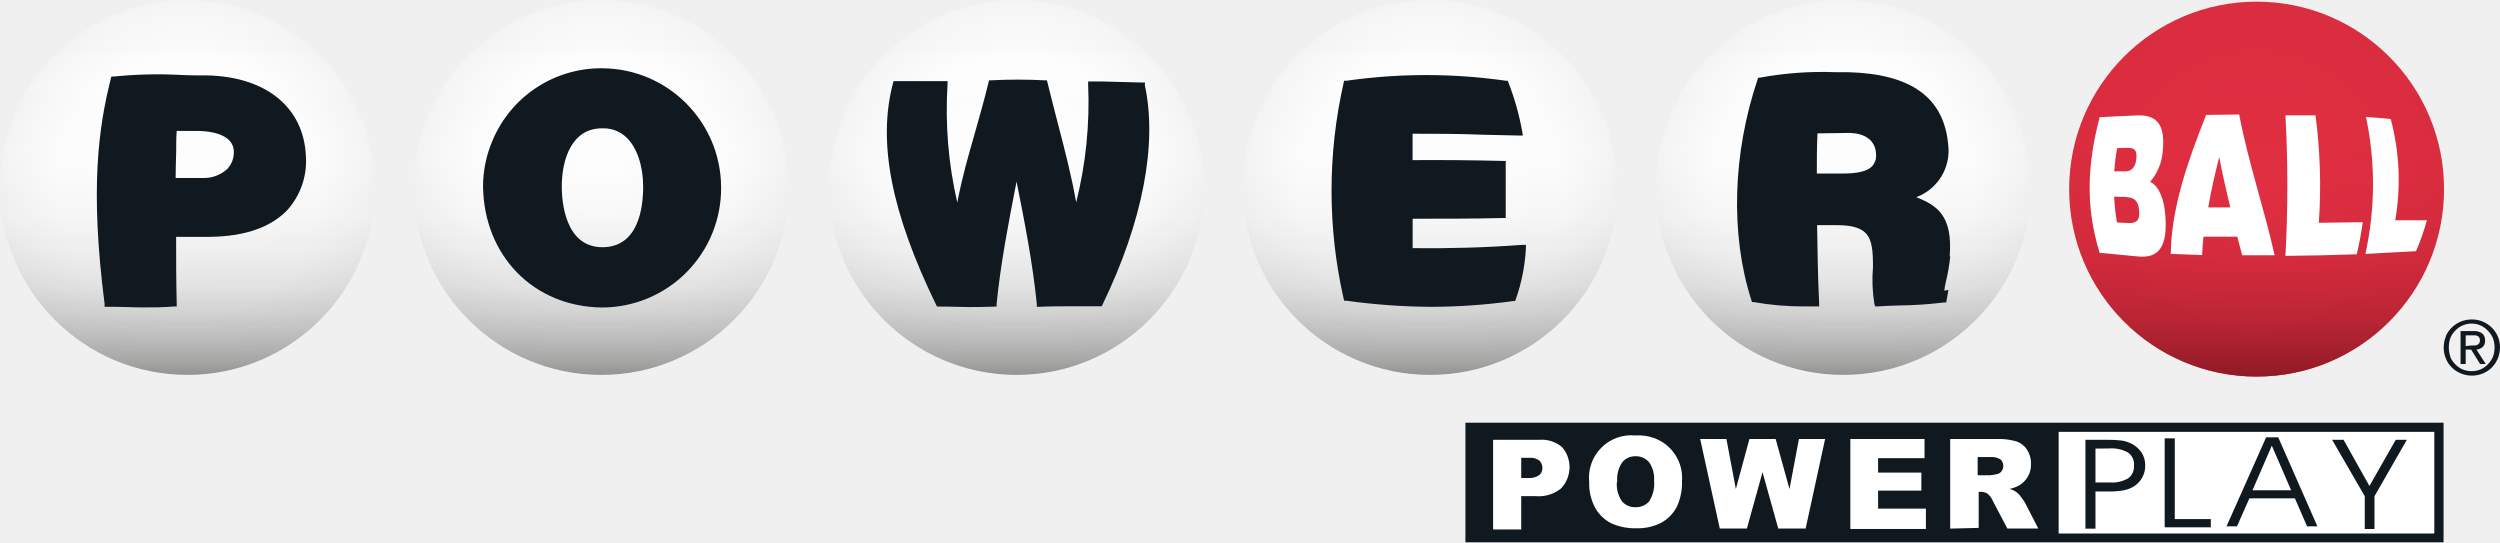
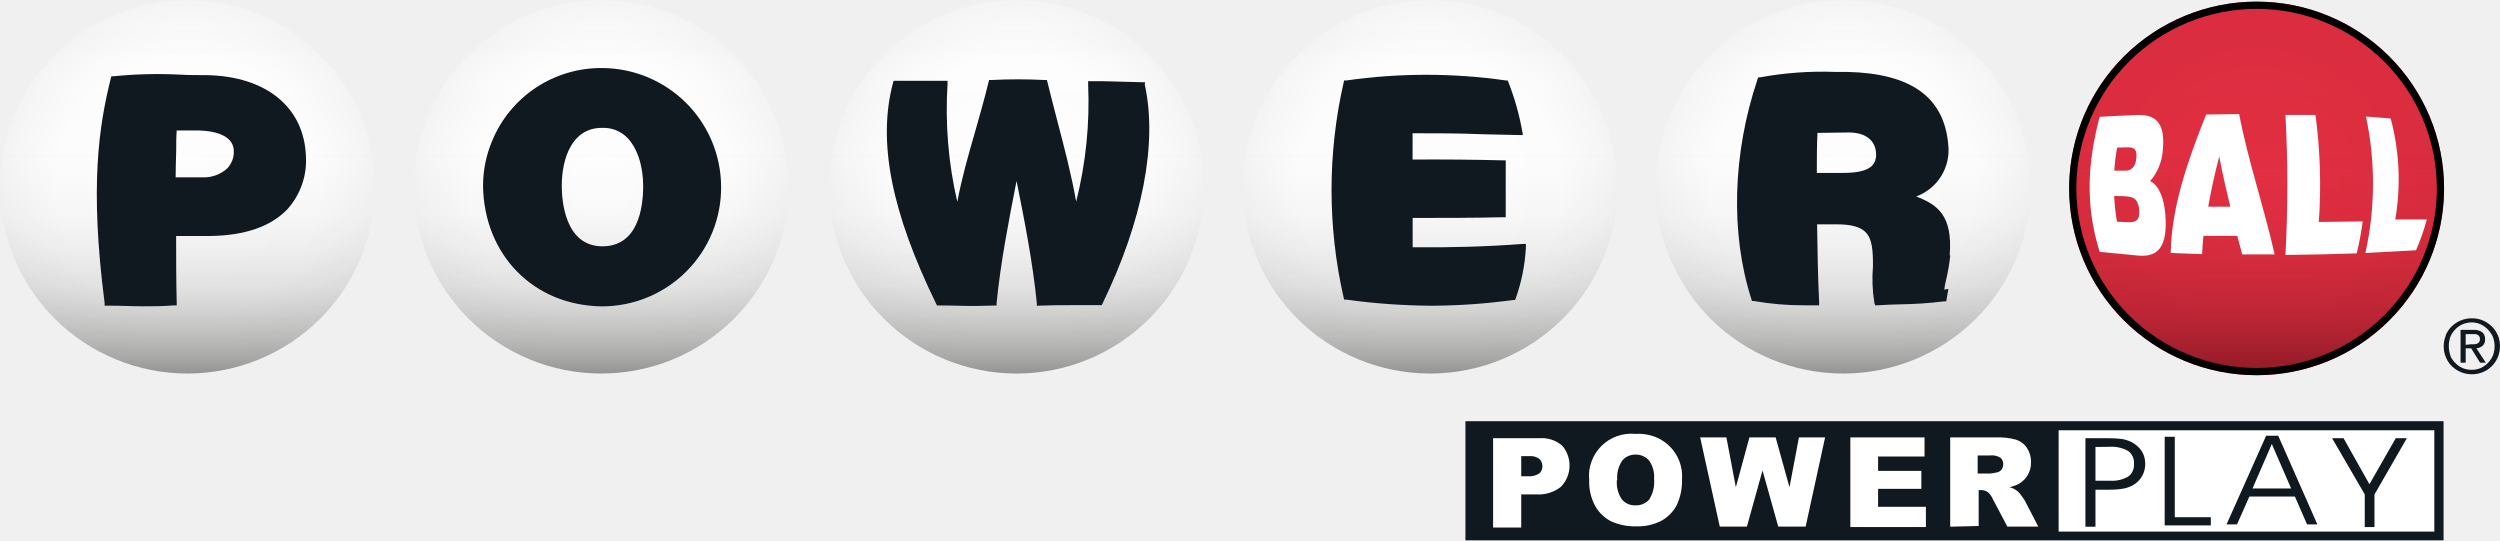
- <svg xmlns="http://www.w3.org/2000/svg" xmlns:xlink="http://www.w3.org/1999/xlink" viewBox="0 0 346.76 75.22">
+ <svg xmlns="http://www.w3.org/2000/svg" width="347" height="75" viewBox="0 0 347 75" fill="none">
+   <g clip-path="url(#clip0_22_6)">
+     <path d="M338.604 58.827H283.566V74.412H338.604V58.827Z" fill="white" />
+     <path d="M203.401 58.459V75H339.165V58.459H203.401ZM337.884 73.784H285.738V59.725H337.884V73.784Z" fill="#101820" />
+     <path fill-rule="evenodd" clip-rule="evenodd" d="M207.283 60.822H213.668C214.799 60.733 215.921 61.091 216.79 61.819C217.141 62.191 217.41 62.633 217.58 63.115C217.865 63.867 217.929 64.684 217.767 65.471C217.604 66.258 217.22 66.983 216.66 67.562C215.683 68.341 214.444 68.719 213.197 68.619H211.146V73.225H207.243V60.822H207.283ZM211.136 66.106H212.077C212.626 66.155 213.176 66.018 213.638 65.717C213.784 65.596 213.9 65.442 213.978 65.269C214.05 65.095 214.087 64.908 214.088 64.72C214.09 64.536 214.056 64.353 213.988 64.182C213.917 64.014 213.819 63.859 213.698 63.723C213.283 63.401 212.759 63.254 212.237 63.314H211.146V66.106H211.136Z" fill="white" />
+     <path fill-rule="evenodd" clip-rule="evenodd" d="M220.583 66.635C220.489 65.771 220.595 64.898 220.893 64.082C221.182 63.268 221.651 62.529 222.264 61.918C222.873 61.301 223.616 60.831 224.435 60.542C225.255 60.248 226.13 60.139 226.997 60.223C227.866 60.164 228.738 60.283 229.559 60.572C230.779 61.003 231.823 61.822 232.529 62.904C233.234 63.986 233.562 65.269 233.461 66.555C233.501 67.782 233.251 69.001 232.731 70.114C232.249 71.025 231.512 71.776 230.609 72.278C229.544 72.827 228.356 73.095 227.157 73.056C225.961 73.095 224.771 72.867 223.675 72.388C222.735 71.919 221.955 71.183 221.433 70.274C220.826 69.166 220.532 67.915 220.583 66.654V66.635ZM224.425 66.635C224.337 67.586 224.584 68.538 225.126 69.327C225.357 69.599 225.648 69.814 225.976 69.955C226.307 70.097 226.667 70.162 227.027 70.144C227.369 70.154 227.71 70.093 228.028 69.965C228.36 69.825 228.657 69.614 228.898 69.347C229.442 68.489 229.685 67.475 229.589 66.465C229.659 65.555 229.408 64.648 228.878 63.903C228.637 63.635 228.34 63.424 228.008 63.284C227.692 63.149 227.35 63.085 227.007 63.095C226.663 63.092 226.322 63.16 226.006 63.294C225.684 63.436 225.399 63.651 225.176 63.922C224.63 64.716 224.382 65.677 224.475 66.635H224.425Z" fill="white" />
+     <path fill-rule="evenodd" clip-rule="evenodd" d="M235.983 60.712H239.626L240.937 67.632L242.818 60.712H246.461L248.382 67.632L249.693 60.712H253.325L250.623 73.096H246.821L244.639 65.299L242.468 73.096H238.705L235.983 60.712Z" fill="white" />
+     <path fill-rule="evenodd" clip-rule="evenodd" d="M256.828 60.712H267.125V63.364H260.68V65.358H266.684V67.851H260.68V70.344H267.315V73.155H256.828V60.712Z" fill="white" />
+     <path fill-rule="evenodd" clip-rule="evenodd" d="M270.687 73.106V60.712H277.082C278 60.675 278.918 60.779 279.804 61.021C280.426 61.211 280.963 61.609 281.325 62.148C281.719 62.737 281.922 63.434 281.905 64.142C281.926 64.743 281.784 65.338 281.493 65.864C281.203 66.391 280.774 66.829 280.254 67.133C279.832 67.365 279.376 67.529 278.903 67.622C279.564 67.768 280.142 68.165 280.514 68.728C280.714 68.97 280.895 69.226 281.054 69.496L282.916 73.096H278.623L276.621 69.307C276.461 68.929 276.222 68.589 275.921 68.31C275.644 68.121 275.316 68.02 274.98 68.02H274.64V73.006L270.687 73.106ZM274.54 65.727H276.191C276.528 65.699 276.863 65.646 277.192 65.568C277.438 65.516 277.658 65.378 277.812 65.179C277.969 64.969 278.054 64.713 278.052 64.451C278.063 64.28 278.032 64.109 277.962 63.952C277.904 63.79 277.804 63.646 277.672 63.534C277.228 63.264 276.707 63.152 276.191 63.215H274.5V65.727H274.54Z" fill="white" />
+     <path fill-rule="evenodd" clip-rule="evenodd" d="M290.851 62.038V66.724H292.853C293.734 66.788 294.615 66.59 295.384 66.156C295.659 65.955 295.878 65.687 296.02 65.378C296.161 65.07 296.222 64.73 296.195 64.391C296.228 64.045 296.169 63.697 296.025 63.38C295.881 63.063 295.657 62.79 295.374 62.586C294.571 62.147 293.657 61.949 292.742 62.018L290.851 62.038ZM289.46 60.822H292.462C293.151 60.813 293.84 60.85 294.524 60.931C294.986 61.009 295.434 61.153 295.855 61.36C296.433 61.657 296.925 62.097 297.286 62.636C297.6 63.153 297.763 63.747 297.756 64.351C297.772 64.957 297.622 65.555 297.323 66.082C297.023 66.61 296.585 67.045 296.055 67.343C295.638 67.575 295.184 67.737 294.714 67.821C294.053 67.931 293.383 67.981 292.712 67.971H290.851V73.115H289.46V60.822Z" fill="#101820" />
+     <path fill-rule="evenodd" clip-rule="evenodd" d="M306.862 72.926H300.458V60.622H301.859V71.789H306.862V72.926Z" fill="#101820" />
+     <path fill-rule="evenodd" clip-rule="evenodd" d="M310.515 72.787H309.044L314.538 60.483H316.219L321.652 72.787H320.221L318.53 68.918H312.216L310.495 72.787H310.515ZM318.01 67.801L315.328 61.629L312.646 67.801H318.01Z" fill="#101820" />
+     <path fill-rule="evenodd" clip-rule="evenodd" d="M329.578 68.629V73.155H328.227V68.619L323.694 60.822H325.285L328.877 67.213L332.53 60.822H334.071L329.578 68.629Z" fill="#101820" />
+     <path d="M313.217 0.229C320.117 0.229 326.735 2.961 331.614 7.822C336.493 12.684 339.235 19.278 339.235 26.153C339.235 29.558 338.562 32.929 337.254 36.074C335.947 39.219 334.03 42.077 331.614 44.484C329.198 46.892 326.33 48.801 323.173 50.104C320.017 51.407 316.633 52.077 313.217 52.077C306.316 52.077 299.698 49.346 294.819 44.484C289.94 39.623 287.199 33.029 287.199 26.153C287.199 19.278 289.94 12.684 294.819 7.822C299.698 2.961 306.316 0.229 313.217 0.229Z" fill="url(#paint0_radial_22_6)" />
+     <path d="M313.216 0.729C319.985 0.729 326.476 3.408 331.261 8.177C336.046 12.945 338.735 19.411 338.735 26.153L338.727 26.779C338.65 29.904 337.994 32.99 336.792 35.882C335.51 38.966 333.631 41.769 331.261 44.13C328.892 46.491 326.079 48.364 322.983 49.641C319.887 50.919 316.568 51.577 313.216 51.577C306.448 51.577 299.958 48.898 295.172 44.13C290.387 39.362 287.699 32.895 287.699 26.153L287.706 25.522C287.869 19.009 290.536 12.796 295.172 8.177C299.958 3.409 306.448 0.729 313.216 0.729Z" fill="url(#paint1_linear_22_6)" stroke="black" />
+     <path d="M255.837 0C262.737 0 269.355 2.731 274.234 7.593C279.114 12.455 281.855 19.049 281.855 25.924C281.855 32.799 279.114 39.393 274.234 44.255C269.355 49.117 262.737 51.848 255.837 51.848C248.937 51.848 242.319 49.117 237.439 44.255C232.56 39.393 229.819 32.799 229.819 25.924C229.819 19.049 232.56 12.455 237.439 7.593C242.319 2.731 248.937 0 255.837 0Z" fill="url(#paint2_radial_22_6)" />
+     <path d="M255.837 0C262.737 0 269.355 2.731 274.234 7.593C279.114 12.455 281.855 19.049 281.855 25.924C281.855 32.799 279.114 39.393 274.234 44.255C269.355 49.117 262.737 51.848 255.837 51.848C248.937 51.848 242.319 49.117 237.439 44.255C232.56 39.393 229.819 32.799 229.819 25.924C229.819 19.049 232.56 12.455 237.439 7.593C242.319 2.731 248.937 0 255.837 0Z" fill="url(#paint3_linear_22_6)" />
+     <path d="M198.497 0C205.398 0 212.015 2.731 216.895 7.593C221.774 12.455 224.515 19.049 224.515 25.924C224.515 32.799 221.774 39.393 216.895 44.255C212.015 49.117 205.398 51.848 198.497 51.848C191.597 51.848 184.979 49.117 180.1 44.255C175.22 39.393 172.479 32.799 172.479 25.924C172.479 19.049 175.22 12.455 180.1 7.593C184.979 2.731 191.597 0 198.497 0Z" fill="url(#paint4_radial_22_6)" />
+     <path d="M198.497 0C205.398 0 212.015 2.731 216.895 7.593C221.774 12.455 224.515 19.049 224.515 25.924C224.515 32.799 221.774 39.393 216.895 44.255C212.015 49.117 205.398 51.848 198.497 51.848C191.597 51.848 184.979 49.117 180.1 44.255C175.22 39.393 172.479 32.799 172.479 25.924C172.479 19.049 175.22 12.455 180.1 7.593C184.979 2.731 191.597 0 198.497 0Z" fill="url(#paint5_linear_22_6)" />
+     <path d="M141.098 0C147.998 0 154.616 2.731 159.495 7.593C164.374 12.455 167.116 19.049 167.116 25.924C167.116 32.799 164.374 39.393 159.495 44.255C154.616 49.117 147.998 51.848 141.098 51.848C134.197 51.848 127.579 49.117 122.7 44.255C117.821 39.393 115.08 32.799 115.08 25.924C115.08 19.049 117.821 12.455 122.7 7.593C127.579 2.731 134.197 0 141.098 0Z" fill="url(#paint6_radial_22_6)" />
+     <path d="M141.098 0C147.998 0 154.616 2.731 159.495 7.593C164.374 12.455 167.116 19.049 167.116 25.924C167.116 32.799 164.374 39.393 159.495 44.255C154.616 49.117 147.998 51.848 141.098 51.848C134.197 51.848 127.579 49.117 122.7 44.255C117.821 39.393 115.08 32.799 115.08 25.924C115.08 19.049 117.821 12.455 122.7 7.593C127.579 2.731 134.197 0 141.098 0Z" fill="url(#paint7_linear_22_6)" />
+     <path d="M83.458 0C90.358 0 96.976 2.731 101.855 7.593C106.735 12.455 109.476 19.049 109.476 25.924C109.476 32.799 106.735 39.393 101.855 44.255C96.976 49.117 90.358 51.848 83.458 51.848C80.041 51.848 76.658 51.177 73.501 49.875C70.344 48.572 67.476 46.662 65.06 44.255C60.181 39.393 57.44 32.799 57.44 25.924C57.44 19.049 60.181 12.455 65.06 7.593C69.94 2.731 76.557 0 83.458 0Z" fill="url(#paint8_radial_22_6)" />
+     <path d="M83.458 0C90.358 0 96.976 2.731 101.855 7.593C106.735 12.455 109.476 19.049 109.476 25.924C109.476 32.799 106.735 39.393 101.855 44.255C96.976 49.117 90.358 51.848 83.458 51.848C80.041 51.848 76.658 51.177 73.501 49.875C70.344 48.572 67.476 46.662 65.06 44.255C60.181 39.393 57.44 32.799 57.44 25.924C57.44 19.049 60.181 12.455 65.06 7.593C69.94 2.731 76.557 0 83.458 0Z" fill="url(#paint9_linear_22_6)" />
+     <path d="M26.018 0C32.918 0 39.536 2.731 44.416 7.593C49.295 12.455 52.036 19.049 52.036 25.924C52.036 32.799 49.295 39.393 44.416 44.255C39.536 49.117 32.918 51.848 26.018 51.848C19.118 51.848 12.5 49.117 7.62 44.255C2.741 39.393 0 32.799 0 25.924C0 19.049 2.741 12.455 7.62 7.593C12.5 2.731 19.118 0 26.018 0Z" fill="url(#paint10_radial_22_6)" />
+     <path d="M26.018 0C32.918 0 39.536 2.731 44.416 7.593C49.295 12.455 52.036 19.049 52.036 25.924C52.036 32.799 49.295 39.393 44.416 44.255C39.536 49.117 32.918 51.848 26.018 51.848C19.118 51.848 12.5 49.117 7.62 44.255C2.741 39.393 0 32.799 0 25.924C0 19.049 2.741 12.455 7.62 7.593C12.5 2.731 19.118 0 26.018 0Z" fill="url(#paint11_linear_22_6)" />
+     <path d="M339.465 46.514C339.666 46.054 339.955 45.637 340.315 45.287C340.677 44.939 341.101 44.661 341.566 44.47C342.051 44.279 342.567 44.181 343.087 44.18C343.595 44.173 344.099 44.268 344.568 44.46C345.042 44.651 345.474 44.932 345.839 45.287C346.211 45.645 346.505 46.074 346.705 46.549C346.905 47.024 347.005 47.534 347 48.049C346.998 48.579 346.892 49.104 346.69 49.594C346.489 50.064 346.201 50.49 345.839 50.851C345.484 51.2 345.062 51.474 344.598 51.658C343.636 52.047 342.559 52.047 341.596 51.658C341.131 51.473 340.706 51.199 340.345 50.851C339.976 50.501 339.686 50.076 339.495 49.605C339.29 49.117 339.184 48.593 339.184 48.064C339.184 47.535 339.29 47.011 339.495 46.523L339.465 46.514ZM340.105 49.375C340.267 49.747 340.498 50.086 340.786 50.372C341.068 50.672 341.409 50.913 341.786 51.08C342.193 51.247 342.628 51.331 343.067 51.329C343.5 51.332 343.929 51.247 344.328 51.08C344.703 50.908 345.042 50.668 345.329 50.372C345.61 50.08 345.84 49.743 346.009 49.375C346.168 48.951 346.249 48.502 346.25 48.049C346.25 47.603 346.169 47.16 346.009 46.743C345.84 46.375 345.61 46.038 345.329 45.746C345.044 45.443 344.705 45.196 344.328 45.018C343.938 44.844 343.515 44.752 343.087 44.749C342.647 44.75 342.212 44.838 341.806 45.008C341.427 45.168 341.086 45.406 340.806 45.706C340.518 45.993 340.287 46.331 340.125 46.703C339.817 47.567 339.817 48.511 340.125 49.375H340.105ZM343.327 45.786C343.757 45.757 344.183 45.873 344.538 46.115C344.676 46.24 344.783 46.395 344.85 46.568C344.918 46.741 344.945 46.927 344.929 47.112C344.944 47.279 344.916 47.447 344.849 47.6C344.794 47.757 344.701 47.897 344.578 48.009C344.332 48.199 344.037 48.316 343.728 48.348L345.029 50.342H344.238L342.997 48.348H342.237V50.342H341.526V45.786H343.327ZM343.017 47.78H343.468C343.598 47.77 343.727 47.74 343.848 47.69C343.954 47.64 344.047 47.565 344.118 47.471C344.186 47.342 344.221 47.198 344.218 47.052C344.228 46.933 344.2 46.815 344.138 46.713C344.085 46.61 344.001 46.527 343.898 46.474C343.798 46.421 343.69 46.387 343.578 46.374H342.237V47.86L343.017 47.78Z" fill="#101820" />
+     <path d="M291.432 34.967C289.36 28.287 289.81 22.404 291.432 16.212C293.153 16.113 294.874 16.033 296.595 15.963C299.047 15.864 300.598 16.87 300.198 20.829C300.098 22.421 299.479 23.936 298.436 25.146C299.697 25.724 300.378 27.599 300.548 29.773C300.908 34.249 299.547 35.755 296.705 35.466C294.954 35.306 293.203 35.117 291.432 34.967ZM293.853 20.49C293.663 21.549 293.533 22.617 293.463 23.691H295.064C295.835 23.691 296.405 23.132 296.525 21.985C296.685 20.47 295.985 20.44 295.174 20.45L293.853 20.49ZM293.443 27.2C293.503 28.397 293.633 29.589 293.833 30.77L295.484 30.849C296.415 30.849 297.055 30.61 296.915 29.134C296.775 27.41 295.915 27.27 294.664 27.23L293.443 27.2Z" fill="white" />
+     <path d="M301.298 35.117C301.388 28.796 303.62 22.374 306.212 15.893L310.795 15.834C312.026 22.305 314.257 28.796 315.718 35.306H311.215C310.985 34.449 310.755 33.592 310.535 32.734H305.841C305.751 33.581 305.691 34.429 305.651 35.276L301.298 35.117ZM308.033 21.706C307.433 24.029 306.902 26.343 306.502 28.686H309.574C308.994 26.323 308.453 24.01 308.033 21.706Z" fill="white" />
+     <path d="M317.219 35.386C317.57 28.913 317.57 22.426 317.219 15.953H321.392C322.046 20.877 322.2 25.855 321.853 30.81L327.947 30.73C327.745 32.222 327.468 33.703 327.116 35.167C323.874 35.286 320.542 35.356 317.219 35.386Z" fill="white" />
+     <path d="M328.317 35.117C329.699 28.88 329.727 22.421 328.397 16.173C329.468 16.232 330.759 16.372 331.829 16.452C333.053 21.021 333.268 25.8 332.46 30.461H336.843C336.454 31.923 335.952 33.353 335.342 34.738C332.81 34.898 330.879 34.958 328.317 35.117Z" fill="white" />
+     <path d="M28.74 10.429C27.409 10.429 26.188 10.429 25.017 10.36C21.924 10.202 18.823 10.278 15.741 10.589H15.461L15.381 10.868C13.71 17.569 12.439 25.924 14.52 42.027V42.426H15.261C16.872 42.426 18.373 42.515 19.894 42.515C21.255 42.515 22.636 42.515 24.127 42.386H24.527V41.987C24.447 38.896 24.447 35.795 24.447 32.754H29.16C33.964 32.694 37.556 31.458 39.858 29.075C40.77 28.07 41.47 26.893 41.917 25.614C42.364 24.334 42.549 22.978 42.459 21.627C42.189 14.866 36.935 10.599 28.74 10.429ZM32.452 21.008C32.465 21.444 32.39 21.878 32.232 22.285C32.071 22.691 31.833 23.064 31.532 23.381C30.614 24.211 29.409 24.654 28.169 24.618H24.377C24.377 23.431 24.427 22.145 24.457 20.889C24.457 19.892 24.457 18.994 24.527 18.107H27.019C28.67 18.077 32.452 18.336 32.452 21.008Z" fill="#101820" />
+     <path d="M83.578 9.442C80.322 9.414 77.131 10.355 74.416 12.146C71.7 13.937 69.584 16.495 68.337 19.493C67.49 21.476 67.051 23.609 67.046 25.764C67.166 35.366 74.051 42.416 83.548 42.525C85.737 42.525 87.904 42.093 89.924 41.252C91.945 40.411 93.777 39.179 95.316 37.628C96.854 36.076 98.069 34.235 98.888 32.213C99.707 30.19 100.116 28.025 100.089 25.844C100.055 21.496 98.303 17.336 95.212 14.266C92.122 11.196 87.942 9.463 83.578 9.442ZM77.974 25.804C77.974 21.916 79.425 17.768 83.508 17.748H83.708C84.314 17.736 84.916 17.844 85.48 18.067C86.043 18.29 86.557 18.622 86.99 19.044C88.411 20.43 89.272 22.963 89.272 25.804C89.272 28.925 88.531 34.17 83.628 34.19C78.374 34.19 77.974 27.759 77.974 25.804Z" fill="#101820" />
+     <path d="M158.93 11.416H158.63C156.098 11.337 155.628 11.327 152.976 11.267H151.034V11.686C151.274 17.171 150.714 22.662 149.373 27.988C148.683 24.129 147.762 20.63 146.802 16.96C146.341 15.175 145.861 13.341 145.381 11.377L145.311 11.107H145.03C142.547 10.978 140.059 10.978 137.575 11.107H137.285L137.215 11.377C136.615 13.849 135.954 16.123 135.324 18.356C134.393 21.577 133.512 24.638 132.872 28.018C131.628 22.648 131.173 17.126 131.521 11.626V11.217H124.026L123.946 11.516C121.794 19.622 123.686 29.364 129.95 42.186L130.06 42.396H130.29C132.362 42.396 133.422 42.465 134.443 42.465C135.464 42.465 136.304 42.465 137.985 42.406H138.326V42.067C138.876 36.483 139.997 30.73 141.098 25.116C142.218 30.69 143.349 36.443 143.91 42.067V42.425H144.27C145.851 42.356 147.272 42.356 148.693 42.356H152.926L153.026 42.136C158.6 30.67 160.681 19.882 158.9 11.775L158.93 11.416Z" fill="#101820" />
+     <path d="M196.076 34.319V30.251C200.218 30.251 204.431 30.251 208.594 30.152H208.995V22.255H208.574C204.471 22.155 200.258 22.115 196.066 22.145V18.496C199.348 18.496 202.52 18.496 205.872 18.635L210.876 18.745H211.376L211.296 18.256C210.879 15.915 210.233 13.621 209.365 11.406L209.275 11.167H209.025C201.68 10.12 194.224 10.12 186.879 11.167H186.559L186.499 11.456C184.258 21.282 184.258 31.483 186.499 41.309L186.569 41.588H186.849C190.782 42.13 194.747 42.413 198.717 42.435C202.507 42.419 206.291 42.153 210.045 41.638H210.295L210.385 41.408C211.194 39.132 211.669 36.751 211.796 34.339V33.861H211.306C206.273 34.24 201.139 34.379 196.076 34.319Z" fill="#101820" />
+     <path d="M270.617 35.446C271.067 29.823 268.846 28.387 265.964 27.27C267.409 26.741 268.633 25.744 269.441 24.438C270.248 23.133 270.592 21.595 270.417 20.071C269.847 13.49 265.273 10.19 256.407 9.981H254.686C251.196 9.854 247.703 10.108 244.269 10.739H244.029L243.959 10.968C240.476 21.278 240.156 32.415 243.098 41.538L243.168 41.777H243.418C245.73 42.186 248.075 42.386 250.423 42.376H252.495V41.947C252.324 38.397 252.264 34.758 252.214 31.238V31.139H254.966C256.968 31.139 258.259 31.498 258.969 32.255C259.87 33.183 259.97 34.788 259.97 36.922C259.821 38.635 259.888 40.36 260.17 42.057L260.27 42.376H260.6C261.601 42.306 262.602 42.276 263.532 42.246C265.64 42.226 267.745 42.087 269.837 41.827H270.137L270.437 40.102L269.867 40.202C269.909 39.819 269.976 39.44 270.067 39.065C270.357 37.884 270.568 36.685 270.697 35.476L270.617 35.446ZM260.4 21.387C260.419 21.681 260.381 21.975 260.29 22.255C260.191 22.531 260.038 22.786 259.84 23.003C259.189 23.661 257.898 24 255.837 24H252.174C252.174 22.235 252.174 20.41 252.264 18.446C253.715 18.446 255.186 18.386 256.617 18.386C258.959 18.396 260.36 19.493 260.4 21.387Z" fill="#101820" />
+   </g>
  <defs>
-     <style>.cls-1{fill:url(#radial-gradient);}.cls-2{fill:url(#linear-gradient);}.cls-3{fill:url(#radial-gradient-2);}.cls-4{fill:url(#linear-gradient-2);}.cls-5{fill:url(#radial-gradient-3);}.cls-6{fill:url(#linear-gradient-3);}.cls-7{fill:url(#radial-gradient-4);}.cls-8{fill:url(#linear-gradient-4);}.cls-9{fill:url(#radial-gradient-5);}.cls-10{fill:url(#linear-gradient-5);}.cls-11{fill:url(#radial-gradient-6);}.cls-12{fill:url(#linear-gradient-6);}.cls-13,.cls-15{fill:#fff;}.cls-14,.cls-16{fill:#101820;}.cls-15,.cls-16{fill-rule:evenodd;}</style>
-     <radialGradient id="radial-gradient" cx="312.96" cy="28.83" r="26.04" gradientTransform="matrix(1, 0, 0, -1, 0, 55.1)" gradientUnits="userSpaceOnUse">
-       <stop offset="0" stop-color="#e42f43" />
-       <stop offset="1" stop-color="#da2d3f" />
+     <radialGradient id="paint0_radial_22_6" cx="0" cy="0" r="1" gradientUnits="userSpaceOnUse" gradientTransform="translate(313.177 26.1932) scale(26.058 25.9638)">
+       <stop stop-color="#E42F43" />
+       <stop offset="1" stop-color="#DA2D3F" />
    </radialGradient>
-     <linearGradient id="linear-gradient" x1="312.96" y1="2.79" x2="312.96" y2="54.87" gradientTransform="matrix(1, 0, 0, -1, 0, 55.1)" gradientUnits="userSpaceOnUse">
-       <stop offset="0" stop-color="#8f1a26" />
-       <stop offset="0.04" stop-color="#8f1a26" stop-opacity="0.83" />
-       <stop offset="0.1" stop-color="#8f1a26" stop-opacity="0.61" />
-       <stop offset="0.16" stop-color="#8f1a26" stop-opacity="0.42" />
-       <stop offset="0.24" stop-color="#8f1a26" stop-opacity="0.26" />
-       <stop offset="0.32" stop-color="#8f1a26" stop-opacity="0.14" />
-       <stop offset="0.43" stop-color="#8f1a26" stop-opacity="0.06" />
-       <stop offset="0.58" stop-color="#8f1a26" stop-opacity="0.01" />
-       <stop offset="1" stop-color="#8f1a26" stop-opacity="0" />
+     <linearGradient id="paint1_linear_22_6" x1="313.177" y1="52.157" x2="313.177" y2="0.229" gradientUnits="userSpaceOnUse">
+       <stop stop-color="#8F1A26" />
+       <stop offset="0.04" stop-color="#8F1A26" stop-opacity="0.83" />
+       <stop offset="0.1" stop-color="#8F1A26" stop-opacity="0.61" />
+       <stop offset="0.16" stop-color="#8F1A26" stop-opacity="0.42" />
+       <stop offset="0.24" stop-color="#8F1A26" stop-opacity="0.26" />
+       <stop offset="0.32" stop-color="#8F1A26" stop-opacity="0.14" />
+       <stop offset="0.43" stop-color="#8F1A26" stop-opacity="0.06" />
+       <stop offset="0.58" stop-color="#8F1A26" stop-opacity="0.01" />
+       <stop offset="1" stop-color="#8F1A26" stop-opacity="0" />
    </linearGradient>
-     <radialGradient id="radial-gradient-2" cx="255.66" cy="29.06" r="26.04" gradientTransform="matrix(1, 0, 0, -1, 0, 55.1)" gradientUnits="userSpaceOnUse">
-       <stop offset="0" stop-color="#fff" />
-       <stop offset="0.7" stop-color="#fdfdfd" />
-       <stop offset="0.95" stop-color="#f6f6f6" />
-       <stop offset="1" stop-color="#f4f4f4" />
+     <radialGradient id="paint2_radial_22_6" cx="0" cy="0" r="1" gradientUnits="userSpaceOnUse" gradientTransform="translate(255.837 25.9638) scale(26.058 25.9638)">
+       <stop stop-color="white" />
+       <stop offset="0.7" stop-color="#FDFDFD" />
+       <stop offset="0.95" stop-color="#F6F6F6" />
+       <stop offset="1" stop-color="#F4F4F4" />
    </radialGradient>
-     <linearGradient id="linear-gradient-2" x1="255.66" y1="3.02" x2="255.66" y2="55.1" gradientTransform="matrix(1, 0, 0, -1, 0, 55.1)" gradientUnits="userSpaceOnUse">
-       <stop offset="0" stop-color="#939392" />
+     <linearGradient id="paint3_linear_22_6" x1="255.837" y1="51.928" x2="255.837" y2="0" gradientUnits="userSpaceOnUse">
+       <stop stop-color="#939392" />
      <stop offset="0.04" stop-color="#939392" stop-opacity="0.8" />
      <stop offset="0.1" stop-color="#939392" stop-opacity="0.59" />
      <stop offset="0.17" stop-color="#939392" stop-opacity="0.4" />
      <stop offset="0.24" stop-color="#939392" stop-opacity="0.25" />
      <stop offset="0.33" stop-color="#939392" stop-opacity="0.14" />
      <stop offset="0.43" stop-color="#939392" stop-opacity="0.06" />
      <stop offset="0.58" stop-color="#939392" stop-opacity="0.01" />
      <stop offset="1" stop-color="#939392" stop-opacity="0" />
    </linearGradient>
-     <radialGradient id="radial-gradient-3" cx="198.36" cy="29.06" r="26.04" xlink:href="#radial-gradient-2" />
-     <linearGradient id="linear-gradient-3" x1="198.36" y1="3.02" x2="198.36" y2="55.1" xlink:href="#linear-gradient-2" />
-     <radialGradient id="radial-gradient-4" cx="141" cy="29.06" r="26.04" xlink:href="#radial-gradient-2" />
-     <linearGradient id="linear-gradient-4" x1="141" y1="3.02" x2="141" y2="55.1" xlink:href="#linear-gradient-2" />
-     <radialGradient id="radial-gradient-5" cx="83.4" cy="29.06" r="26.04" xlink:href="#radial-gradient-2" />
-     <linearGradient id="linear-gradient-5" x1="83.4" y1="3.02" x2="83.4" y2="55.1" xlink:href="#linear-gradient-2" />
-     <radialGradient id="radial-gradient-6" cx="26.04" cy="29.06" r="26.04" xlink:href="#radial-gradient-2" />
-     <linearGradient id="linear-gradient-6" x1="26.04" y1="3.02" x2="26.04" y2="55.1" xlink:href="#linear-gradient-2" />
+     <radialGradient id="paint4_radial_22_6" cx="0" cy="0" r="1" gradientUnits="userSpaceOnUse" gradientTransform="translate(198.497 25.9638) scale(26.058 25.9638)">
+       <stop stop-color="white" />
+       <stop offset="0.7" stop-color="#FDFDFD" />
+       <stop offset="0.95" stop-color="#F6F6F6" />
+       <stop offset="1" stop-color="#F4F4F4" />
+     </radialGradient>
+     <linearGradient id="paint5_linear_22_6" x1="198.497" y1="51.928" x2="198.497" y2="0" gradientUnits="userSpaceOnUse">
+       <stop stop-color="#939392" />
+       <stop offset="0.04" stop-color="#939392" stop-opacity="0.8" />
+       <stop offset="0.1" stop-color="#939392" stop-opacity="0.59" />
+       <stop offset="0.17" stop-color="#939392" stop-opacity="0.4" />
+       <stop offset="0.24" stop-color="#939392" stop-opacity="0.25" />
+       <stop offset="0.33" stop-color="#939392" stop-opacity="0.14" />
+       <stop offset="0.43" stop-color="#939392" stop-opacity="0.06" />
+       <stop offset="0.58" stop-color="#939392" stop-opacity="0.01" />
+       <stop offset="1" stop-color="#939392" stop-opacity="0" />
+     </linearGradient>
+     <radialGradient id="paint6_radial_22_6" cx="0" cy="0" r="1" gradientUnits="userSpaceOnUse" gradientTransform="translate(141.098 25.9638) scale(26.058 25.9638)">
+       <stop stop-color="white" />
+       <stop offset="0.7" stop-color="#FDFDFD" />
+       <stop offset="0.95" stop-color="#F6F6F6" />
+       <stop offset="1" stop-color="#F4F4F4" />
+     </radialGradient>
+     <linearGradient id="paint7_linear_22_6" x1="141.098" y1="51.928" x2="141.098" y2="0" gradientUnits="userSpaceOnUse">
+       <stop stop-color="#939392" />
+       <stop offset="0.04" stop-color="#939392" stop-opacity="0.8" />
+       <stop offset="0.1" stop-color="#939392" stop-opacity="0.59" />
+       <stop offset="0.17" stop-color="#939392" stop-opacity="0.4" />
+       <stop offset="0.24" stop-color="#939392" stop-opacity="0.25" />
+       <stop offset="0.33" stop-color="#939392" stop-opacity="0.14" />
+       <stop offset="0.43" stop-color="#939392" stop-opacity="0.06" />
+       <stop offset="0.58" stop-color="#939392" stop-opacity="0.01" />
+       <stop offset="1" stop-color="#939392" stop-opacity="0" />
+     </linearGradient>
+     <radialGradient id="paint8_radial_22_6" cx="0" cy="0" r="1" gradientUnits="userSpaceOnUse" gradientTransform="translate(83.4578 25.9638) scale(26.058 25.9638)">
+       <stop stop-color="white" />
+       <stop offset="0.7" stop-color="#FDFDFD" />
+       <stop offset="0.95" stop-color="#F6F6F6" />
+       <stop offset="1" stop-color="#F4F4F4" />
+     </radialGradient>
+     <linearGradient id="paint9_linear_22_6" x1="83.458" y1="51.928" x2="83.458" y2="0" gradientUnits="userSpaceOnUse">
+       <stop stop-color="#939392" />
+       <stop offset="0.04" stop-color="#939392" stop-opacity="0.8" />
+       <stop offset="0.1" stop-color="#939392" stop-opacity="0.59" />
+       <stop offset="0.17" stop-color="#939392" stop-opacity="0.4" />
+       <stop offset="0.24" stop-color="#939392" stop-opacity="0.25" />
+       <stop offset="0.33" stop-color="#939392" stop-opacity="0.14" />
+       <stop offset="0.43" stop-color="#939392" stop-opacity="0.06" />
+       <stop offset="0.58" stop-color="#939392" stop-opacity="0.01" />
+       <stop offset="1" stop-color="#939392" stop-opacity="0" />
+     </linearGradient>
+     <radialGradient id="paint10_radial_22_6" cx="0" cy="0" r="1" gradientUnits="userSpaceOnUse" gradientTransform="translate(26.058 25.9638) scale(26.058 25.9638)">
+       <stop stop-color="white" />
+       <stop offset="0.7" stop-color="#FDFDFD" />
+       <stop offset="0.95" stop-color="#F6F6F6" />
+       <stop offset="1" stop-color="#F4F4F4" />
+     </radialGradient>
+     <linearGradient id="paint11_linear_22_6" x1="26.058" y1="51.928" x2="26.058" y2="0" gradientUnits="userSpaceOnUse">
+       <stop stop-color="#939392" />
+       <stop offset="0.04" stop-color="#939392" stop-opacity="0.8" />
+       <stop offset="0.1" stop-color="#939392" stop-opacity="0.59" />
+       <stop offset="0.17" stop-color="#939392" stop-opacity="0.4" />
+       <stop offset="0.24" stop-color="#939392" stop-opacity="0.25" />
+       <stop offset="0.33" stop-color="#939392" stop-opacity="0.14" />
+       <stop offset="0.43" stop-color="#939392" stop-opacity="0.06" />
+       <stop offset="0.58" stop-color="#939392" stop-opacity="0.01" />
+       <stop offset="1" stop-color="#939392" stop-opacity="0" />
+     </linearGradient>
+     <clipPath id="clip0_22_6">
+       <rect width="347" height="75" fill="white" />
+     </clipPath>
  </defs>
-   <g id="Layer_2" data-name="Layer 2">
-     <g id="Layer_1-2" data-name="Layer 1">
-       <path class="cls-1" d="M313,.23h0a26,26,0,0,1,26,26h0a26,26,0,0,1-26,26h0a26,26,0,0,1-26-26h0A26,26,0,0,1,313,.23Z" />
-       <path class="cls-2" d="M313,.23h0a26,26,0,0,1,26,26h0a26,26,0,0,1-26,26h0a26,26,0,0,1-26-26h0A26,26,0,0,1,313,.23Z" />
-       <path class="cls-3" d="M255.66,0h0a26,26,0,0,1,26,26h0a26,26,0,0,1-26,26h0a26,26,0,0,1-26-26h0A26,26,0,0,1,255.66,0Z" />
-       <path class="cls-4" d="M255.66,0h0a26,26,0,0,1,26,26h0a26,26,0,0,1-26,26h0a26,26,0,0,1-26-26h0A26,26,0,0,1,255.66,0Z" />
-       <path class="cls-5" d="M198.36,0h0a26,26,0,0,1,26,26h0a26,26,0,0,1-26,26h0a26,26,0,0,1-26-26h0A26,26,0,0,1,198.36,0Z" />
-       <path class="cls-6" d="M198.36,0h0a26,26,0,0,1,26,26h0a26,26,0,0,1-26,26h0a26,26,0,0,1-26-26h0A26,26,0,0,1,198.36,0Z" />
-       <path class="cls-7" d="M141,0h0a26,26,0,0,1,26,26h0a26,26,0,0,1-26,26h0a26,26,0,0,1-26-26h0A26,26,0,0,1,141,0Z" />
-       <path class="cls-8" d="M141,0h0a26,26,0,0,1,26,26h0a26,26,0,0,1-26,26h0a26,26,0,0,1-26-26h0A26,26,0,0,1,141,0Z" />
-       <path class="cls-9" d="M83.4,0h0a26,26,0,0,1,26,26h0a26,26,0,0,1-26,26h0a26,26,0,0,1-26-26h0A26,26,0,0,1,83.4,0Z" />
-       <path class="cls-10" d="M83.4,0h0a26,26,0,0,1,26,26h0a26,26,0,0,1-26,26h0a26,26,0,0,1-26-26h0A26,26,0,0,1,83.4,0Z" />
-       <path class="cls-11" d="M26,0h0a26,26,0,0,1,26,26h0a26,26,0,0,1-26,26h0A26,26,0,0,1,0,26H0A26,26,0,0,1,26,0Z" />
-       <path class="cls-12" d="M26,0h0a26,26,0,0,1,26,26h0a26,26,0,0,1-26,26h0A26,26,0,0,1,0,26H0A26,26,0,0,1,26,0Z" />
-       <path class="cls-13" d="M338.37,59h-55V74.63h55Z" />
-       <path class="cls-14" d="M203.26,58.63V75.22H338.93V58.63ZM337.65,74H285.54V59.9h52.11Z" />
-       <path class="cls-15" d="M207.14,61h6.38a4.32,4.32,0,0,1,3.12,1,3.7,3.7,0,0,1,.79,1.3,4.26,4.26,0,0,1-.92,4.46,4.91,4.91,0,0,1-3.46,1.06H211v4.62H207.1V61Zm3.85,5.3h.94a2.45,2.45,0,0,0,1.56-.39,1.25,1.25,0,0,0,.34-.45,1.46,1.46,0,0,0,.11-.55,1.44,1.44,0,0,0-.1-.54,1.7,1.7,0,0,0-.29-.46,2,2,0,0,0-1.46-.41H211v2.8Z" />
-       <path class="cls-15" d="M220.43,66.83a5.71,5.71,0,0,1,.31-2.56,5.81,5.81,0,0,1,1.37-2.17,5.71,5.71,0,0,1,2.17-1.38,5.86,5.86,0,0,1,2.56-.32,6.36,6.36,0,0,1,2.56.35,5.88,5.88,0,0,1,3.9,6,7.86,7.86,0,0,1-.73,3.57,5.34,5.34,0,0,1-2.12,2.17,7,7,0,0,1-3.45.78,8,8,0,0,1-3.48-.67,5.33,5.33,0,0,1-2.24-2.12,7,7,0,0,1-.85-3.63Zm3.84,0a4.11,4.11,0,0,0,.7,2.7,2.31,2.31,0,0,0,.85.63,2.36,2.36,0,0,0,1.05.19,2.46,2.46,0,0,0,1-.18,2.44,2.44,0,0,0,.87-.62,4.6,4.6,0,0,0,.69-2.89,3.93,3.93,0,0,0-.71-2.57,2.44,2.44,0,0,0-.87-.62,2.36,2.36,0,0,0-1-.19,2.48,2.48,0,0,0-1,.2,2.24,2.24,0,0,0-.83.63,4.11,4.11,0,0,0-.7,2.72Z" />
-       <path class="cls-15" d="M235.82,60.89h3.64l1.31,6.94,1.88-6.94h3.64l1.92,6.94,1.31-6.94h3.63l-2.7,12.42h-3.8l-2.18-7.82-2.17,7.82h-3.76Z" />
-       <path class="cls-15" d="M256.65,60.89h10.29v2.66H260.5v2h6v2.5h-6v2.5h6.63v2.82H256.65Z" />
-       <path class="cls-15" d="M270.5,73.32V60.89h6.39a8.92,8.92,0,0,1,2.72.31,2.82,2.82,0,0,1,1.52,1.13,3.46,3.46,0,0,1,.58,2,3.34,3.34,0,0,1-1.65,3,4.65,4.65,0,0,1-1.35.49,2.6,2.6,0,0,1,1.61,1.11,5.91,5.91,0,0,1,.54.77l1.86,3.61h-4.29l-2-3.8a2.92,2.92,0,0,0-.7-1,1.66,1.66,0,0,0-.94-.29h-.34v5Zm3.85-7.4H276a6.72,6.72,0,0,0,1-.16,1.06,1.06,0,0,0,.62-.39,1.21,1.21,0,0,0,.24-.73,1.08,1.08,0,0,0-.09-.5,1,1,0,0,0-.29-.42A2.31,2.31,0,0,0,276,63.4h-1.69v2.52Z" />
-       <path class="cls-16" d="M290.65,62.22v4.7h2a4.48,4.48,0,0,0,2.53-.57,2,2,0,0,0,.81-1.77,2,2,0,0,0-.82-1.81,4.72,4.72,0,0,0-2.63-.57ZM289.26,61h3a15.71,15.71,0,0,1,2.06.11,4.81,4.81,0,0,1,1.33.43,3.83,3.83,0,0,1,1.43,1.28,3.25,3.25,0,0,1,.47,1.72,3.34,3.34,0,0,1-1.7,3,4.3,4.3,0,0,1-1.34.48,11.16,11.16,0,0,1-2,.15h-1.86v5.16h-1.39Z" />
-       <path class="cls-16" d="M306.65,73.14h-6.4V60.8h1.4V72h5Z" />
-       <path class="cls-16" d="M310.3,73h-1.47l5.49-12.34H316L321.43,73H320l-1.69-3.88H312L310.28,73Zm7.49-5-2.68-6.19L312.43,68Z" />
-       <path class="cls-16" d="M329.35,68.83v4.54H328V68.82L323.47,61h1.59l3.59,6.41L332.3,61h1.54Z" />
-       <path class="cls-14" d="M339.23,46.65a3.87,3.87,0,0,1,.85-1.23,4,4,0,0,1,1.25-.82,4.15,4.15,0,0,1,1.52-.29,3.75,3.75,0,0,1,1.48.28,3.93,3.93,0,0,1,1.27.83,3.8,3.8,0,0,1,1.16,2.77,4.12,4.12,0,0,1-.31,1.55A4,4,0,0,1,345.6,51a3.75,3.75,0,0,1-1.24.81,4,4,0,0,1-3,0,3.85,3.85,0,0,1-1.25-.81,3.56,3.56,0,0,1-.85-1.25,4,4,0,0,1,0-3.09Zm.64,2.87a3.23,3.23,0,0,0,.68,1,3.09,3.09,0,0,0,1,.71,3.32,3.32,0,0,0,1.28.25,3.22,3.22,0,0,0,1.26-.25,3.32,3.32,0,0,0,1-.71,3.61,3.61,0,0,0,.68-1,3.81,3.81,0,0,0,.24-1.33,3.66,3.66,0,0,0-.24-1.31,3.61,3.61,0,0,0-.68-1,3.31,3.31,0,0,0-1-.73,3.11,3.11,0,0,0-1.24-.27,3.33,3.33,0,0,0-1.28.26,2.92,2.92,0,0,0-1,.7,3.23,3.23,0,0,0-.68,1,4,4,0,0,0,0,2.68Zm3.22-3.6a1.92,1.92,0,0,1,1.21.33,1.21,1.21,0,0,1,.39,1,1,1,0,0,1-.08.49,1,1,0,0,1-.27.41,1.67,1.67,0,0,1-.85.34l1.3,2H344l-1.24-2H342v2h-.71V45.92Zm-.31,2h.45a1.24,1.24,0,0,0,.38-.09.73.73,0,0,0,.27-.22.87.87,0,0,0,.1-.42.57.57,0,0,0-.08-.34.56.56,0,0,0-.24-.24.92.92,0,0,0-.32-.1H342V48Z" />
-       <path class="cls-13" d="M291.23,35.07c-2.07-6.7-1.62-12.6,0-18.81,1.72-.1,3.44-.18,5.16-.25,2.45-.1,4,.91,3.6,4.88a7.35,7.35,0,0,1-1.76,4.33c1.26.58,1.94,2.46,2.11,4.64.36,4.49-1,6-3.84,5.71C294.75,35.41,293,35.22,291.23,35.07Zm2.42-14.52a28.7,28.7,0,0,0-.39,3.21h1.6c.77,0,1.34-.56,1.46-1.71.16-1.52-.54-1.55-1.35-1.54Zm-.41,6.73a30.61,30.61,0,0,0,.39,3.58l1.65.08c.93,0,1.57-.24,1.43-1.72-.14-1.73-1-1.87-2.25-1.91Z" />
-       <path class="cls-13" d="M301.09,35.22c.09-6.34,2.32-12.78,4.91-19.28l4.58-.06c1.23,6.49,3.46,13,4.92,19.53H311c-.23-.86-.46-1.72-.68-2.58h-4.69c-.09.85-.15,1.7-.19,2.55Zm6.73-13.45c-.6,2.33-1.13,4.65-1.53,7h3.07C308.78,26.4,308.24,24.08,307.82,21.77Z" />
-       <path class="cls-13" d="M317,35.49A180.83,180.83,0,0,0,317,16h4.17a74.23,74.23,0,0,1,.46,14.9l6.09-.08a44.68,44.68,0,0,1-.83,4.45C323.65,35.39,320.32,35.46,317,35.49Z" />
-       <path class="cls-13" d="M328.09,35.22a44.91,44.91,0,0,0,.08-19c1.07.06,2.36.2,3.43.28a32.83,32.83,0,0,1,.63,14.05h4.38a29.46,29.46,0,0,1-1.5,4.29C332.58,35,330.65,35.06,328.09,35.22Z" />
-       <path class="cls-14" d="M28.72,10.46c-1.33,0-2.55,0-3.72-.07a61.06,61.06,0,0,0-9.27.23h-.28l-.08.28C13.7,17.62,12.43,26,14.51,42.15v.4h.74c1.61,0,3.11.09,4.63.09,1.36,0,2.74,0,4.23-.13h.4v-.4c-.08-3.1-.08-6.21-.08-9.26h4.71c4.8-.06,8.39-1.3,10.69-3.69a10.14,10.14,0,0,0,2.6-7.47C42.16,14.91,36.91,10.63,28.72,10.46Zm3.71,10.61a3.29,3.29,0,0,1-.22,1.28,3.44,3.44,0,0,1-.7,1.1,4.79,4.79,0,0,1-3.36,1.24H24.36c0-1.19.05-2.48.08-3.74,0-1,0-1.9.07-2.79H27C28.65,18.13,32.43,18.39,32.43,21.07Z" />
-       <path class="cls-14" d="M83.52,9.47A16.33,16.33,0,0,0,68.29,19.55,16.16,16.16,0,0,0,67,25.84c.12,9.63,7,16.7,16.49,16.81a16.53,16.53,0,0,0,16.53-16.73h0A16.58,16.58,0,0,0,83.52,9.47Zm-5.6,16.41c0-3.9,1.45-8.06,5.53-8.08h.2a4.56,4.56,0,0,1,3.28,1.3c1.42,1.39,2.28,3.93,2.28,6.78,0,3.13-.74,8.39-5.64,8.41C78.32,34.29,77.92,27.84,77.92,25.88Z" />
-       <path class="cls-14" d="M158.82,11.45h-.3c-2.53-.08-3-.09-5.65-.15h-1.94v.42a57,57,0,0,1-1.66,16.35c-.69-3.87-1.61-7.38-2.57-11.06-.46-1.79-.94-3.63-1.42-5.6l-.07-.27h-.28a71.21,71.21,0,0,0-7.45,0h-.29l-.07.27c-.6,2.48-1.26,4.76-1.89,7-.93,3.23-1.81,6.3-2.45,9.69a57.15,57.15,0,0,1-1.35-16.44v-.41h-7.49l-.08.3c-2.15,8.13-.26,17.9,6,30.76l.11.21h.23c2.07,0,3.13.07,4.15.07s1.86,0,3.54-.06h.34v-.34c.55-5.6,1.67-11.37,2.77-17,1.12,5.59,2.25,11.36,2.81,17v.36h.36c1.58-.07,3-.07,4.42-.07h4.23l.1-.22c5.57-11.5,7.65-22.32,5.87-30.45Z" />
-       <path class="cls-14" d="M195.94,34.42V30.34c4.14,0,8.35,0,12.51-.1h.4V22.32h-.42c-4.1-.1-8.31-.14-12.5-.11V18.55c3.28,0,6.45,0,9.8.14l5,.11h.5l-.08-.49a36.33,36.33,0,0,0-1.93-6.87l-.09-.24h-.25a78.13,78.13,0,0,0-22.13,0h-.32l-.06.29a67.54,67.54,0,0,0,0,29.94l.07.28h.28a90.46,90.46,0,0,0,11.86.85,85.68,85.68,0,0,0,11.32-.8h.25l.09-.23a25.22,25.22,0,0,0,1.41-7.09l0-.48h-.49C206.13,34.34,201,34.48,195.94,34.42Z" />
-       <path class="cls-14" d="M270.43,35.55c.45-5.64-1.77-7.08-4.65-8.2a6.86,6.86,0,0,0,4.45-7.22c-.57-6.6-5.14-9.91-14-10.12h-1.72a47.78,47.78,0,0,0-10.41.76h-.24l-.07.23c-3.48,10.34-3.8,21.51-.86,30.66l.07.24h.25a39.08,39.08,0,0,0,7,.6h2.07v-.43c-.17-3.56-.23-7.21-.28-10.74v-.1h2.75c2,0,3.29.36,4,1.12.9.93,1,2.54,1,4.68a20.65,20.65,0,0,0,.2,5.15l.1.32h.33c1-.07,2-.1,2.93-.13a55.23,55.23,0,0,0,6.3-.42h.3l.3-1.73-.57.1h0a9.08,9.08,0,0,1,.2-1.14,27.38,27.38,0,0,0,.63-3.6Zm-10.21-14.1a2.34,2.34,0,0,1-.11.87,2.21,2.21,0,0,1-.45.75c-.65.66-1.94,1-4,1H252c0-1.77,0-3.6.09-5.57,1.45,0,2.92-.06,4.35-.06C258.78,18.45,260.18,19.55,260.22,21.45Z" />
-     </g>
-   </g>
</svg>
